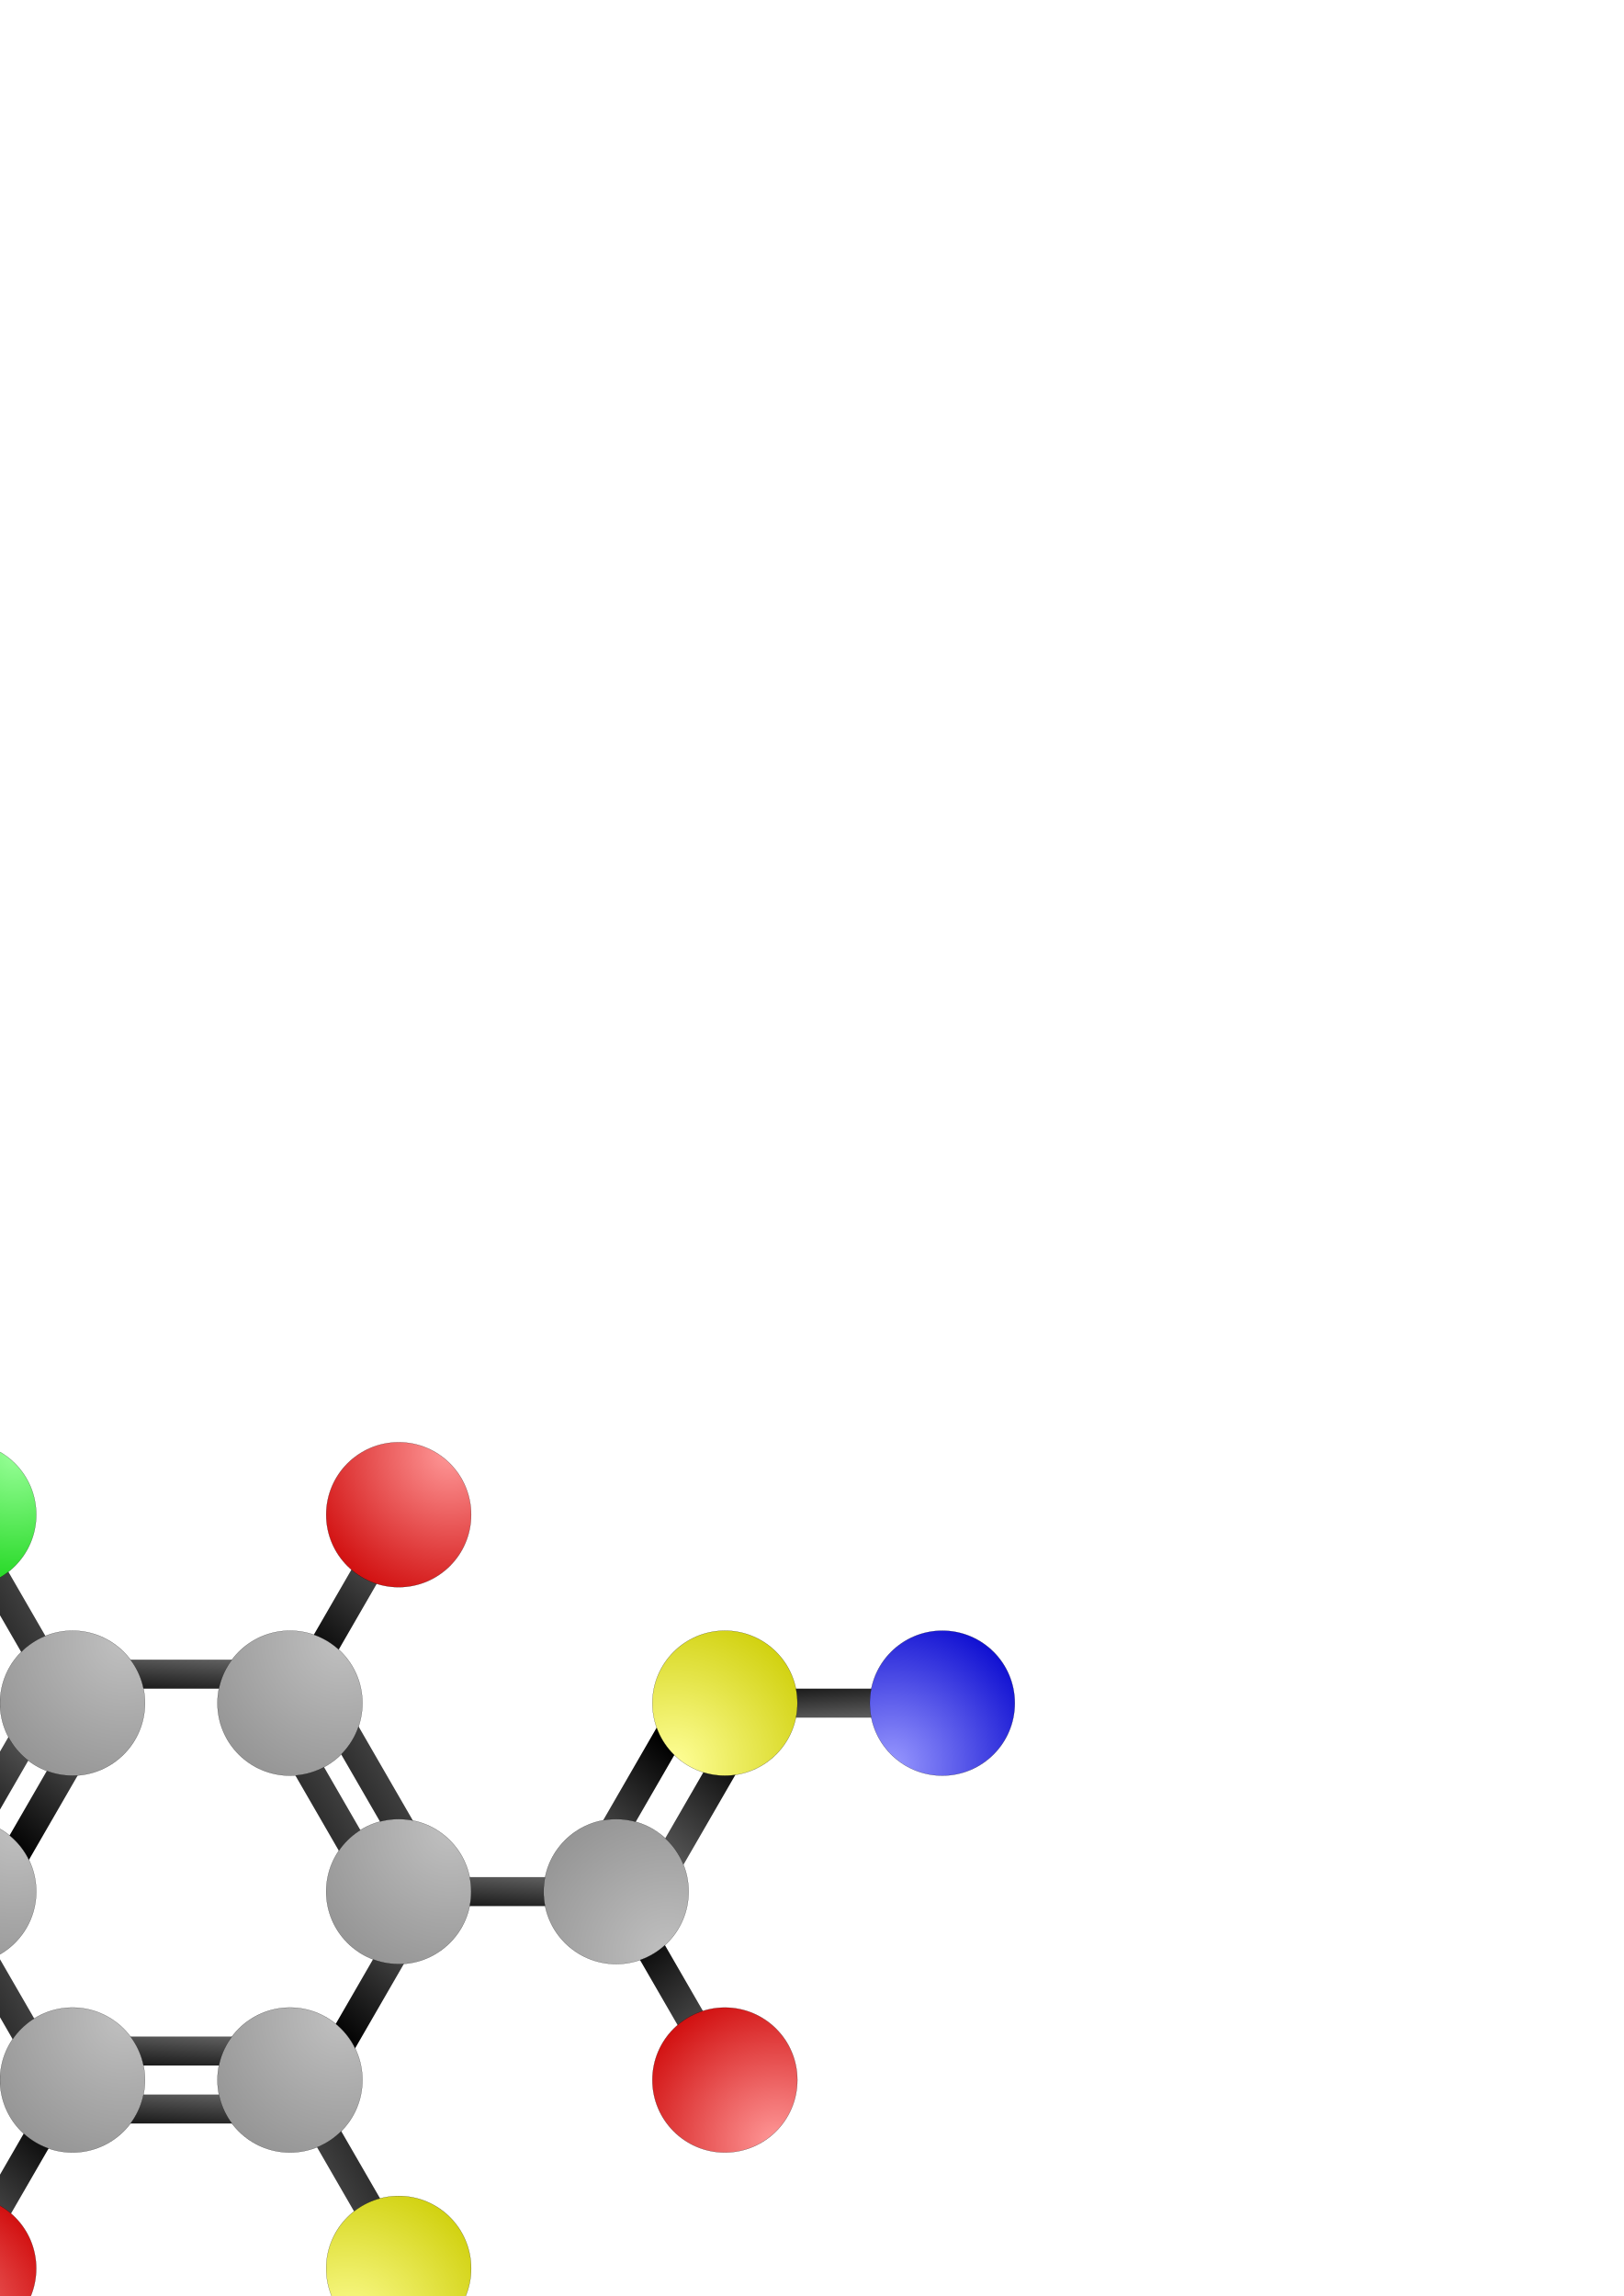
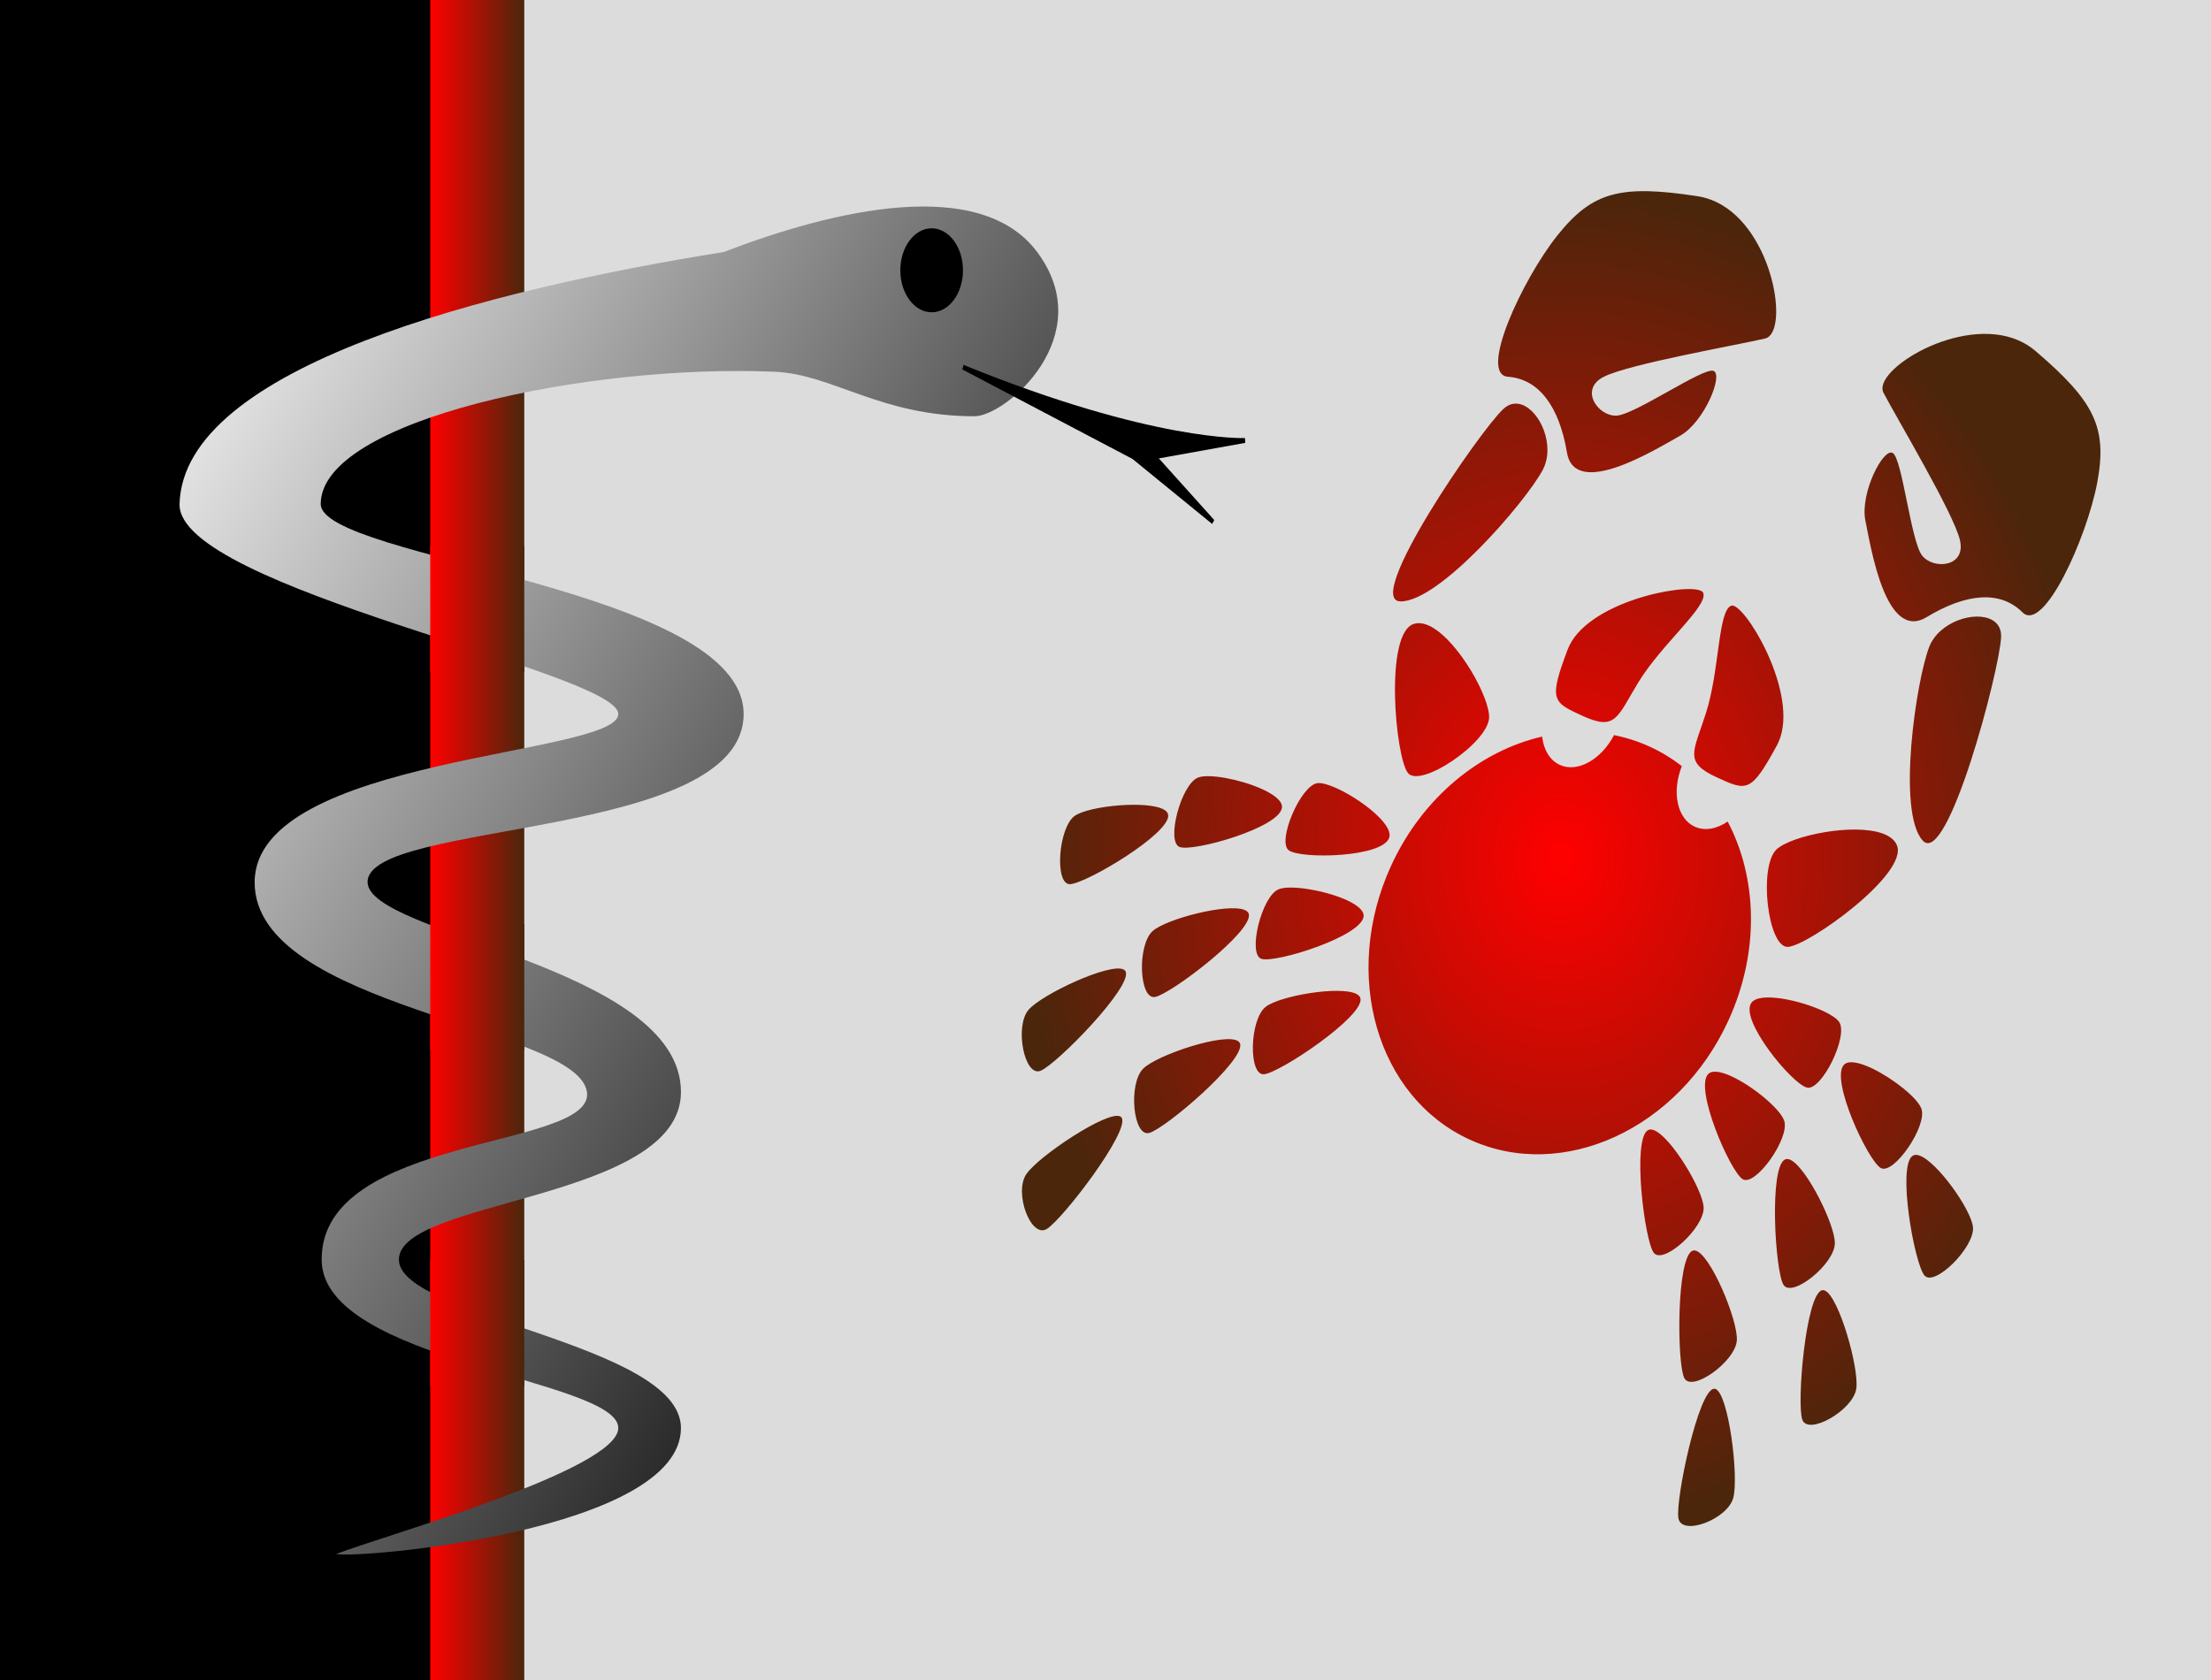
- <svg xmlns="http://www.w3.org/2000/svg" xmlns:xlink="http://www.w3.org/1999/xlink" id="svg602" width="210mm" height="297mm" xml:space="preserve">
-   <defs id="defs604">
-     <linearGradient id="linearGradient689">
-       <stop style="stop-color:#606060;stop-opacity:1;" offset="0" id="stop690" />
-       <stop style="stop-color:#000000;stop-opacity:1;" offset="1" id="stop691" />
+ <svg xmlns="http://www.w3.org/2000/svg" xmlns:xlink="http://www.w3.org/1999/xlink" id="svg1" width="1250" height="950" version="1.0">
+   <defs id="defs564">
+     <linearGradient id="linearGradient577">
+       <stop style="stop-color:#ff0000;stop-opacity:1;" offset="0" id="stop578" />
+       <stop style="stop-color:#4b260b;stop-opacity:1;" offset="1" id="stop579" />
    </linearGradient>
-     <linearGradient id="linearGradient650">
-       <stop style="stop-color:#606060;stop-opacity:1;" offset="0" id="stop651" />
-       <stop style="stop-color:#000000;stop-opacity:1;" offset="1" id="stop652" />
+     <linearGradient id="linearGradient572">
+       <stop style="stop-color:#000;stop-opacity:1;" offset="0" id="stop573" />
+       <stop style="stop-color:#fff;stop-opacity:1;" offset="1" id="stop574" />
    </linearGradient>
-     <linearGradient id="linearGradient633">
-       <stop style="stop-color:#c0c0c0;stop-opacity:1;" offset="0" id="stop634" />
-       <stop style="stop-color:#909090;stop-opacity:1;" offset="1" id="stop635" />
-     </linearGradient>
-     <linearGradient id="linearGradient628">
-       <stop style="stop-color:#ffff99;stop-opacity:1;" offset="0" id="stop629" />
-       <stop style="stop-color:#cccc00;stop-opacity:1;" offset="1" id="stop630" />
-     </linearGradient>
-     <linearGradient id="linearGradient623">
-       <stop style="stop-color:#9999ff;stop-opacity:1;" offset="0" id="stop624" />
-       <stop style="stop-color:#0000cc;stop-opacity:1;" offset="1" id="stop625" />
-     </linearGradient>
-     <linearGradient id="linearGradient618">
-       <stop style="stop-color:#99ff99;stop-opacity:1;" offset="0" id="stop619" />
-       <stop style="stop-color:#00cc00;stop-opacity:1;" offset="1" id="stop620" />
-     </linearGradient>
-     <linearGradient id="linearGradient611">
-       <stop style="stop-color:#ff9999;stop-opacity:1;" offset="0" id="stop612" />
-       <stop style="stop-color:#cc0000;stop-opacity:1;" offset="1" id="stop613" />
-     </linearGradient>
-     <radialGradient xlink:href="#linearGradient611" id="radialGradient614" cx="0.855" cy="7.03173876e-2" r="1.181" fx="0.855" fy="7.03173876e-2" />
-     <linearGradient xlink:href="#linearGradient650" id="linearGradient615" x1="0.88" y1="9.51528251e-2" x2="0.203" y2="1.405" gradientTransform="translate(2.156767e-9,-1.197952e-6)" />
-     <radialGradient xlink:href="#linearGradient618" id="radialGradient621" cx="0.855" cy="7.0318222e-2" r="1.181" fx="0.855" fy="7.0318222e-2" />
-     <radialGradient xlink:href="#linearGradient623" id="radialGradient626" cx="0.855" cy="7.03185722e-2" r="1.181" fx="0.855" fy="7.03185722e-2" />
-     <radialGradient xlink:href="#linearGradient628" id="radialGradient631" cx="0.855" cy="7.03197196e-2" r="1.181" fx="0.855" fy="7.03197196e-2" />
-     <radialGradient xlink:href="#linearGradient633" id="radialGradient636" cx="0.855" cy="7.03209713e-2" r="1.181" fx="0.855" fy="7.03209713e-2" />
-     <linearGradient xlink:href="#linearGradient650" id="linearGradient655" x1="0.86" y1="0.477" x2="0.169" y2="0.46" gradientTransform="translate(-5.05921e-8,-1.768983e-6)" />
-     <linearGradient xlink:href="#linearGradient650" id="linearGradient658" x1="0.607" y1="3.376" x2="0.355" y2="-3.296" />
-     <radialGradient xlink:href="#linearGradient611" id="radialGradient675" cx="0.855" cy="7.03183189e-2" r="1.181" fx="0.855" fy="7.03183189e-2" />
-     <radialGradient xlink:href="#linearGradient611" id="radialGradient676" cx="0.855" cy="7.03173578e-2" r="1.181" fx="0.855" fy="7.03173578e-2" />
-     <radialGradient xlink:href="#linearGradient611" id="radialGradient684" cx="0.855" cy="7.0322074e-2" r="1.181" fx="0.855" fy="7.0322074e-2" />
-     <radialGradient xlink:href="#linearGradient623" id="radialGradient687" cx="0.855" cy="7.03208223e-2" r="1.181" fx="0.855" fy="7.03208223e-2" />
-     <linearGradient xlink:href="#linearGradient689" id="linearGradient692" x1="0.148" y1="3.368" x2="0.813" y2="3.263" />
-     <radialGradient xlink:href="#linearGradient611" id="radialGradient695" cx="0.855" cy="7.03194961e-2" r="1.181" fx="0.855" fy="7.03194961e-2" />
-     <radialGradient xlink:href="#linearGradient628" id="radialGradient697" cx="0.855" cy="7.03173578e-2" r="1.181" fx="0.855" fy="7.03173578e-2" />
+     <linearGradient xlink:href="#linearGradient572" id="linearGradient575" x1="795.366" y1="587.99" x2="288.993" y2="152.008" gradientTransform="scale(0.934671,1.069896)" gradientUnits="userSpaceOnUse" />
+     <linearGradient xlink:href="#linearGradient577" id="linearGradient576" x1="478.347" y1="230.315" x2="531.496" y2="230.315" gradientUnits="userSpaceOnUse" />
+     <linearGradient xlink:href="#linearGradient577" id="linearGradient605" />
+     <radialGradient xlink:href="#linearGradient577" id="radialGradient4400" cx="981.889" cy="352.026" r="339.234" fx="981.889" fy="352.026" gradientTransform="matrix(0.898857,0,0,1.112525,0,93.86153)" gradientUnits="userSpaceOnUse" />
+     <linearGradient xlink:href="#linearGradient577" id="linearGradient1892" x1="1746.675" y1="-1.1055697e-005" x2="1940.75" y2="-1.1055697e-005" gradientTransform="scale(0.273861,3.651485)" gradientUnits="userSpaceOnUse" />
+     <linearGradient xlink:href="#linearGradient577" id="linearGradient1894" x1="478.347" y1="531.496" x2="531.496" y2="531.496" gradientUnits="userSpaceOnUse" />
+     <linearGradient xlink:href="#linearGradient577" id="linearGradient1896" x1="478.347" y1="389.764" x2="531.496" y2="389.764" gradientUnits="userSpaceOnUse" />
  </defs>
-   <rect style="font-size:12;fill:url(#linearGradient655);fill-rule:evenodd;stroke-width:1;fill-opacity:1;" id="rect705" width="106.298" height="14.173" x="1057.495" y="-393.698" transform="matrix(0.5,0.866025,0.866025,-0.5,0,0)" />
-   <rect style="font-size:12;fill:url(#linearGradient655);fill-rule:evenodd;stroke-width:1;fill-opacity:1;" id="rect704" width="106.298" height="14.173" x="863.564" y="-729.599" transform="matrix(-0.5,0.866025,-0.866025,-0.5,0,0)" />
-   <rect style="font-size:12;fill:url(#linearGradient655);fill-rule:evenodd;stroke-width:1;fill-opacity:1;" id="rect703" width="106.299" height="14.173" x="-812.482" y="428.172" transform="matrix(0.5,-0.866025,0.866025,0.5,0,0)" />
-   <rect style="font-size:12;fill:url(#linearGradient658);fill-rule:evenodd;stroke-width:1;fill-opacity:1;" id="rect701" width="106.299" height="14.173" x="-903.659" y="-284.423" transform="matrix(-0.5,-0.866026,0.866026,-0.5,0,0)" />
-   <rect style="font-size:12;fill:url(#linearGradient615);fill-rule:evenodd;stroke-width:1;fill-opacity:1;" id="rect698" width="106.299" height="14.173" x="35.433" y="1024.016" />
-   <rect style="font-size:12;fill:url(#linearGradient692);fill-rule:evenodd;stroke-width:1;fill-opacity:1;" id="rect693" width="106.299" height="14.173" x="928.346" y="-131.102" transform="matrix(-6.123032e-17,1,1,6.123032e-17,0,0)" />
-   <rect style="font-size:12;fill:url(#linearGradient692);fill-rule:evenodd;stroke-width:1;fill-opacity:1;" id="rect688" width="106.299" height="14.173" x="822.047" y="-131.102" transform="matrix(-6.123032e-17,1,1,6.123032e-17,0,0)" />
-   <rect style="font-size:12;fill:url(#linearGradient615);fill-rule:evenodd;stroke-width:1;fill-opacity:1;" id="rect685" width="106.299" height="14.173" x="354.331" y="-839.763" transform="scale(1,-1)" />
-   <rect style="font-size:12;fill:url(#linearGradient615);fill-rule:evenodd;stroke-width:1;fill-opacity:1;" id="rect682" width="106.299" height="14.173" x="-389.764" y="1009.842" />
-   <rect style="font-size:12;fill:url(#linearGradient655);fill-rule:evenodd;stroke-width:1;fill-opacity:1;" id="rect679" width="106.298" height="14.173" x="557.177" y="-714.481" transform="matrix(-0.5,0.866025,-0.866025,-0.5,0,0)" />
-   <rect style="font-size:12;fill:url(#linearGradient655);fill-rule:evenodd;stroke-width:1;fill-opacity:1;" id="rect680" width="106.298" height="14.173" x="539.459" y="-745.167" transform="matrix(-0.5,0.866025,-0.866025,-0.5,0,0)" />
-   <path style="fill-rule:evenodd;stroke:#000000;fill:url(#radialGradient631);fill-opacity:1;stroke-opacity:1;stroke-width:0.125;stroke-linejoin:miter;stroke-linecap:butt;stroke-dasharray:none;" id="path681" d="M 106.508 998.998 A 53.254 52.702 0 1 0 0 998.998 A 53.254 52.702 0 1 0  106.508 998.998 z" transform="matrix(-0.66536,8.148039e-17,-8.233448e-17,-0.672334,389.7784,1504.337)" />
-   <rect style="font-size:12;fill:url(#linearGradient655);fill-rule:evenodd;stroke-width:1;fill-opacity:1;" id="rect678" width="106.298" height="14.173" x="955.86" y="-208.185" transform="matrix(0.5,0.866025,0.866025,-0.5,0,0)" />
-   <rect style="font-size:12;fill:url(#linearGradient655);fill-rule:evenodd;stroke-width:1;fill-opacity:1;" id="rect677" width="106.298" height="14.173" x="-1009.193" y="271.707" transform="matrix(0.5,-0.866025,0.866025,0.5,0,0)" />
-   <rect style="font-size:12;fill:url(#linearGradient615);fill-rule:evenodd;stroke-width:1;fill-opacity:1;" id="rect674" width="106.299" height="14.173" x="194.882" y="917.717" />
-   <rect style="font-size:12;fill:url(#linearGradient655);fill-rule:evenodd;stroke-width:1;fill-opacity:1;" id="rect669" width="106.298" height="14.173" x="867.336" y="-545.763" transform="matrix(-0.5,0.866025,-0.866025,-0.5,0,0)" />
-   <rect style="font-size:12;fill:url(#linearGradient658);fill-rule:evenodd;stroke-width:1;fill-opacity:1;" id="rect670" width="106.3" height="14.173" x="956.869" y="376.515" transform="matrix(0.5,0.866026,-0.866026,0.5,0,0)" />
-   <path style="fill-rule:evenodd;stroke:#000000;fill:url(#radialGradient697);fill-opacity:1;stroke-opacity:1;stroke-width:0.125;stroke-linejoin:miter;stroke-linecap:butt;stroke-dasharray:none;" id="path671" d="M 106.508 998.998 A 53.254 52.702 0 1 0 0 998.998 A 53.254 52.702 0 1 0  106.508 998.998 z" transform="matrix(-0.66536,-8.14804e-17,8.233444e-17,-0.672334,230.3155,1780.715)" />
-   <path style="fill-rule:evenodd;stroke:#000000;fill:url(#radialGradient676);fill-opacity:1;stroke-opacity:1;stroke-width:0.125;stroke-linejoin:miter;stroke-linecap:butt;stroke-dasharray:none;" id="path672" d="M 106.508 998.998 A 53.254 52.702 0 1 0 0 998.998 A 53.254 52.702 0 1 0  106.508 998.998 z" transform="matrix(-0.66536,-8.14804e-17,8.233444e-17,-0.672334,17.71656,1780.715)" />
-   <rect style="font-size:12;fill:url(#linearGradient655);fill-rule:evenodd;stroke-width:1;fill-opacity:1;" id="rect668" width="106.299" height="14.173" x="-645.888" y="532.47" transform="matrix(0.5,-0.866025,0.866025,0.5,0,0)" />
-   <rect style="font-size:12;fill:url(#linearGradient658);fill-rule:evenodd;stroke-width:1;fill-opacity:1;" id="rect666" width="106.299" height="14.173" x="-733.521" y="-394.858" transform="matrix(-0.5,-0.866026,0.866026,-0.5,0,0)" />
-   <rect style="font-size:12;fill:url(#linearGradient655);fill-rule:evenodd;stroke-width:1;fill-opacity:1;" id="rect665" width="106.298" height="14.173" x="-1026.91" y="241.022" transform="matrix(0.5,-0.866025,0.866025,0.5,0,0)" />
-   <rect style="font-size:12;fill:url(#linearGradient658);fill-rule:evenodd;stroke-width:1;fill-opacity:1;" id="rect664" width="106.3" height="14.173" x="-682.21" y="-668.001" transform="matrix(-0.5,-0.866026,0.866026,-0.5,0,0)" />
-   <rect style="font-size:12;fill:url(#linearGradient615);fill-rule:evenodd;stroke-width:1;fill-opacity:1;" id="rect661" width="106.299" height="14.173" x="-230.315" y="917.716" />
-   <path style="fill-rule:evenodd;stroke:#000000;fill:url(#radialGradient614);fill-opacity:1;stroke-opacity:1;stroke-width:0.125;stroke-linejoin:miter;stroke-linecap:butt;stroke-dasharray:none;" id="path610" d="M 106.508 998.998 A 53.254 52.702 0 1 0 0 998.998 A 53.254 52.702 0 1 0  106.508 998.998 z" transform="matrix(0.66536,-8.148039e-17,-8.233448e-17,-0.672334,318.898,1688.589)" />
-   <path style="fill-rule:evenodd;stroke:#000000;fill:url(#radialGradient621);fill-opacity:1;stroke-opacity:1;stroke-width:0.125;stroke-linejoin:miter;stroke-linecap:butt;stroke-dasharray:none;" id="path617" d="M 106.508 998.998 A 53.254 52.702 0 1 0 0 998.998 A 53.254 52.702 0 1 0  106.508 998.998 z" transform="matrix(0.66536,0,0,0.672334,-53.1496,68.89111)" />
-   <path style="fill-rule:evenodd;stroke:#000000;fill:url(#radialGradient626);fill-opacity:1;stroke-opacity:1;stroke-width:0.125;stroke-linejoin:miter;stroke-linecap:butt;stroke-dasharray:none;" id="path622" d="M 106.508 998.998 A 53.254 52.702 0 1 0 0 998.998 A 53.254 52.702 0 1 0  106.508 998.998 z" transform="matrix(0.66536,0,0,0.672334,-318.8976,161.017)" />
-   <path style="fill-rule:evenodd;stroke:#000000;fill:url(#radialGradient631);fill-opacity:1;stroke-opacity:1;stroke-width:0.125;stroke-linejoin:miter;stroke-linecap:butt;stroke-dasharray:none;" id="path627" d="M 106.508 998.998 A 53.254 52.702 0 1 0 0 998.998 A 53.254 52.702 0 1 0  106.508 998.998 z" transform="matrix(0.66536,0,0,0.672334,-318.8976,345.269)" />
-   <rect style="font-size:12;fill:url(#linearGradient615);fill-rule:evenodd;stroke-width:1;fill-opacity:1;" id="rect649" width="106.299" height="14.173" x="35.433" y="995.669" />
-   <rect style="font-size:12;fill:url(#linearGradient615);fill-rule:evenodd;stroke-width:1;fill-opacity:1;" id="rect660" width="106.299" height="14.173" x="-124.016" y="917.717" />
-   <path style="fill-rule:evenodd;stroke:#000000;fill:url(#radialGradient636);fill-opacity:1;stroke-opacity:1;stroke-width:0.125;stroke-linejoin:miter;stroke-linecap:butt;stroke-dasharray:none;" id="path632" d="M 106.508 998.998 A 53.254 52.702 0 1 0 0 998.998 A 53.254 52.702 0 1 0  106.508 998.998 z" transform="matrix(0.665359,0,0,0.672334,-159.4488,253.1431)" />
-   <rect style="font-size:12;fill:url(#linearGradient658);fill-rule:evenodd;stroke-width:1;fill-opacity:1;" id="rect657" width="106.299" height="14.173" x="-889.545" y="-493.122" transform="matrix(-0.5,-0.866026,0.866026,-0.5,0,0)" />
-   <path style="fill-rule:evenodd;stroke:#000000;fill:url(#radialGradient636);fill-opacity:1;stroke-opacity:1;stroke-width:0.125;stroke-linejoin:miter;stroke-linecap:butt;stroke-dasharray:none;" id="path640" d="M 106.508 998.998 A 53.254 52.702 0 1 0 0 998.998 A 53.254 52.702 0 1 0  106.508 998.998 z" transform="matrix(0.66536,0,0,0.672334,5.722046e-5,345.269)" />
-   <rect style="font-size:12;fill:url(#linearGradient655);fill-rule:evenodd;stroke-width:1;fill-opacity:1;" id="rect656" width="106.299" height="14.173" x="-798.368" y="636.871" transform="matrix(0.5,-0.866025,0.866025,0.5,0,0)" />
-   <path style="fill-rule:evenodd;stroke:#000000;fill:url(#radialGradient636);fill-opacity:1;stroke-opacity:1;stroke-width:0.125;stroke-linejoin:miter;stroke-linecap:butt;stroke-dasharray:none;" id="path641" d="M 106.508 998.998 A 53.254 52.702 0 1 0 0 998.998 A 53.254 52.702 0 1 0  106.508 998.998 z" transform="matrix(0.66536,0,0,0.672334,106.2994,345.269)" />
-   <rect style="font-size:12;fill:url(#linearGradient615);fill-rule:evenodd;stroke-width:1;fill-opacity:1;" id="rect653" width="106.299" height="14.173" x="35.433" y="811.417" />
-   <rect style="font-size:12;fill:url(#linearGradient655);fill-rule:evenodd;stroke-width:1;fill-opacity:1;" id="rect654" width="106.299" height="14.173" x="-798.309" y="452.721" transform="matrix(0.5,-0.866025,0.866025,0.5,0,0)" />
-   <path style="fill-rule:evenodd;stroke:#000000;fill:url(#radialGradient636);fill-opacity:1;stroke-opacity:1;stroke-width:0.125;stroke-linejoin:miter;stroke-linecap:butt;stroke-dasharray:none;" id="path642" d="M 106.508 998.998 A 53.254 52.702 0 1 0 0 998.998 A 53.254 52.702 0 1 0  106.508 998.998 z" transform="matrix(0.66536,0,0,0.672334,0,161.0171)" />
-   <rect style="font-size:12;fill:url(#linearGradient658);fill-rule:evenodd;stroke-width:1;fill-opacity:1;" id="rect659" width="106.299" height="14.173" x="-889.486" y="-308.972" transform="matrix(-0.5,-0.866026,0.866026,-0.5,0,0)" />
-   <path style="fill-rule:evenodd;stroke:#000000;fill:url(#radialGradient636);fill-opacity:1;stroke-opacity:1;stroke-width:0.125;stroke-linejoin:miter;stroke-linecap:butt;stroke-dasharray:none;" id="path643" d="M 106.508 998.998 A 53.254 52.702 0 1 0 0 998.998 A 53.254 52.702 0 1 0  106.508 998.998 z" transform="matrix(0.66536,0,0,0.672334,-53.14961,253.143)" />
-   <path style="fill-rule:evenodd;stroke:#000000;fill:url(#radialGradient636);fill-opacity:1;stroke-opacity:1;stroke-width:0.125;stroke-linejoin:miter;stroke-linecap:butt;stroke-dasharray:none;" id="path644" d="M 106.508 998.998 A 53.254 52.702 0 1 0 0 998.998 A 53.254 52.702 0 1 0  106.508 998.998 z" transform="matrix(0.66536,0,0,0.672334,106.2994,161.0171)" />
-   <path style="fill-rule:evenodd;stroke:#000000;fill:url(#radialGradient636);fill-opacity:1;stroke-opacity:1;stroke-width:0.125;stroke-linejoin:miter;stroke-linecap:butt;stroke-dasharray:none;" id="path645" d="M 106.508 998.998 A 53.254 52.702 0 1 0 0 998.998 A 53.254 52.702 0 1 0  106.508 998.998 z" transform="matrix(0.66536,0,0,0.672334,159.4488,253.1431)" />
-   <path style="fill-rule:evenodd;stroke:#000000;fill:url(#radialGradient636);fill-opacity:1;stroke-opacity:1;stroke-width:0.125;stroke-linejoin:miter;stroke-linecap:butt;stroke-dasharray:none;" id="path663" d="M 106.508 998.998 A 53.254 52.702 0 1 0 0 998.998 A 53.254 52.702 0 1 0  106.508 998.998 z" transform="matrix(0.665359,0,0,0.672334,-265.748,253.1431)" />
-   <path style="fill-rule:evenodd;stroke:#000000;fill:url(#radialGradient675);fill-opacity:1;stroke-opacity:1;stroke-width:0.125;stroke-linejoin:miter;stroke-linecap:butt;stroke-dasharray:none;" id="path667" d="M 106.508 998.998 A 53.254 52.702 0 1 0 0 998.998 A 53.254 52.702 0 1 0  106.508 998.998 z" transform="matrix(0.66536,0,0,0.672334,159.4488,68.89111)" />
-   <path style="fill-rule:evenodd;stroke:#000000;fill:url(#radialGradient636);fill-opacity:1;stroke-opacity:1;stroke-width:0.125;stroke-linejoin:miter;stroke-linecap:butt;stroke-dasharray:none;" id="path673" d="M 106.508 998.998 A 53.254 52.702 0 1 0 0 998.998 A 53.254 52.702 0 1 0  106.508 998.998 z" transform="matrix(0.66536,-8.148039e-17,-8.233448e-17,-0.672334,265.7484,1596.463)" />
-   <path style="fill-rule:evenodd;stroke:#000000;fill:url(#radialGradient684);fill-opacity:1;stroke-opacity:1;stroke-width:0.125;stroke-linejoin:miter;stroke-linecap:butt;stroke-dasharray:none;" id="path683" d="M 106.508 998.998 A 53.254 52.702 0 1 0 0 998.998 A 53.254 52.702 0 1 0  106.508 998.998 z" transform="matrix(0.66536,0,0,0.672334,-425.1968,345.269)" />
-   <path style="fill-rule:evenodd;stroke:#000000;fill:url(#radialGradient687);fill-opacity:1;stroke-opacity:1;stroke-width:0.125;stroke-linejoin:miter;stroke-linecap:butt;stroke-dasharray:none;" id="path686" d="M 106.508 998.998 A 53.254 52.702 0 1 0 0 998.998 A 53.254 52.702 0 1 0  106.508 998.998 z" transform="matrix(-0.66536,8.148039e-17,-8.233448e-17,-0.672334,496.063,1504.337)" />
-   <path style="fill-rule:evenodd;stroke:#000000;fill:url(#radialGradient695);fill-opacity:1;stroke-opacity:1;stroke-width:0.125;stroke-linejoin:miter;stroke-linecap:butt;stroke-dasharray:none;" id="path694" d="M 106.508 998.998 A 53.254 52.702 0 1 0 0 998.998 A 53.254 52.702 0 1 0  106.508 998.998 z" transform="matrix(0.66536,0,0,0.672334,-159.4488,146.8438)" />
-   <path style="fill-rule:evenodd;stroke:#000000;fill:url(#radialGradient626);fill-opacity:1;stroke-opacity:1;stroke-width:0.125;stroke-linejoin:miter;stroke-linecap:butt;stroke-dasharray:none;" id="path696" d="M 106.508 998.998 A 53.254 52.702 0 1 0 0 998.998 A 53.254 52.702 0 1 0  106.508 998.998 z" transform="matrix(0.66536,0,0,0.672334,-159.4488,345.269)" />
-   <path style="fill-rule:evenodd;stroke:#000000;fill:url(#radialGradient626);fill-opacity:1;stroke-opacity:1;stroke-width:0.125;stroke-linejoin:miter;stroke-linecap:butt;stroke-dasharray:none;" id="path706" d="M 106.508 998.998 A 53.254 52.702 0 1 0 0 998.998 A 53.254 52.702 0 1 0  106.508 998.998 z" transform="matrix(0.66536,0,0,0.672334,106.2992,529.5211)" />
-   <path style="fill-rule:evenodd;stroke:#000000;fill:url(#radialGradient621);fill-opacity:1;stroke-opacity:1;stroke-width:0.125;stroke-linejoin:miter;stroke-linecap:butt;stroke-dasharray:none;" id="path707" d="M 106.508 998.998 A 53.254 52.702 0 1 0 0 998.998 A 53.254 52.702 0 1 0  106.508 998.998 z" transform="matrix(0.66536,0,0,0.672334,212.5984,529.521)" />
+   <g id="g593" transform="matrix(0.999537,0,0,1.340555,0,-1.053475e-4)">
+     <rect style="font-size:12px;fill:#dcdcdc;fill-opacity:1;fill-rule:evenodd;stroke-width:1pt" id="rect589" width="1008.056" height="708.661" x="267.534" y="-2.8421709e-014" />
+     <rect style="font-size:12px;fill:black;fill-opacity:1;fill-rule:evenodd;stroke-width:1pt" id="rect588" width="265.748" height="708.662" x="0" y="-4.0369709e-005" />
+   </g>
+   <g id="g2317" transform="matrix(1,0,0,1.340555,-235.0997,1.746525e-4)">
+     <rect style="font-size:12px;fill:url(#linearGradient1892);fill-opacity:1;fill-rule:evenodd;stroke-width:1pt" id="rect571" width="53.15" height="708.662" x="478.346" y="-4.0369709e-005" />
+     <g id="g613">
+       <path style="font-size:12px;fill:url(#linearGradient575);fill-rule:evenodd;stroke-width:1pt" d="M 425.197,655.512 C 437.317,657.602 620.079,645.879 620.079,602.362 C 620.079,566.929 461.308,555.587 460.63,531.496 C 459.905,505.77 620.079,506.49 620.079,460.63 C 620.079,407.48 442.913,394.384 442.913,372.047 C 442.913,345.913 655.512,354.331 655.512,301.181 C 655.512,248.031 416.426,235.653 416.426,212.598 C 416.426,177.165 567.269,153.396 673.228,156.818 C 705.807,157.87 732.868,175.587 786.017,175.587 C 803.734,175.587 856.884,141.732 821.451,106.299 C 789.035,73.883 706.01,88.583 644.285,106.299 C 511.556,122.106 338.711,154.73 336.614,212.598 C 335.33,248.01 584.646,283.465 584.646,301.181 C 584.646,318.898 379.414,318.884 379.063,372.047 C 378.712,425.183 561.714,433.067 566.929,460.63 C 571.537,484.989 416.432,478.343 416.953,531.496 C 417.375,574.543 584.646,581.747 584.646,602.362 C 584.646,620.079 451.7,647.778 425.197,655.512 z " id="path604" />
+       <path style="font-size:12px;fill-rule:evenodd;stroke:black;stroke-width:1.527pt" d="M 779.528,154.888 C 886.829,187.515 938.976,185.798 938.976,185.798 L 887.833,192.667 L 920.925,220.141 L 875.798,192.667 L 779.528,154.888 z " id="path587" />
+       <path style="font-size:12px;fill-rule:evenodd;stroke-width:1pt" d="M 779.528,114.017 C 779.528,123.797 771.591,131.734 761.812,131.734 C 752.032,131.734 744.095,123.797 744.095,114.017 C 744.095,104.238 752.032,96.301 761.812,96.301 C 771.591,96.301 779.528,104.238 779.528,114.017 z " id="path603" />
+     </g>
+     <g id="g583">
+       <rect style="font-size:12px;fill:url(#linearGradient1894);fill-opacity:1;fill-rule:evenodd;stroke-width:1pt" id="rect580" width="53.15" height="53.15" x="478.346" y="531.496" />
+       <rect style="font-size:12px;fill:url(#linearGradient1896);fill-opacity:1;fill-rule:evenodd;stroke-width:1pt" id="rect581" width="53.15" height="53.15" x="478.346" y="389.764" />
+       <rect style="font-size:12px;fill:url(#linearGradient576);fill-opacity:1;fill-rule:evenodd;stroke-width:1pt" id="rect582" width="53.15" height="53.15" x="478.346" y="230.315" />
+     </g>
+   </g>
+   <path style="font-size:12px;font-style:normal;font-variant:normal;font-weight:100;font-stretch:ultra-condensed;letter-spacing:0;writing-mode:lr-tb;text-anchor:start;color:black;fill:url(#radialGradient4400);fill-opacity:1;fill-rule:evenodd;stroke:none;stroke-width:0.267pt;stroke-linecap:butt;stroke-linejoin:miter;marker:none;marker-start:none;marker-mid:none;marker-end:none;stroke-miterlimit:4;stroke-dashoffset:0;stroke-opacity:1;font-family:Bitstream Vera Sans" d="M 970.43,114.287 C 967.079,112.678 963.475,111.519 959.62,110.933 C 916.275,104.336 900.315,108.244 880.445,133.174 C 860.705,157.941 835.682,211.765 852.523,213.042 C 870.077,214.373 881.467,229.761 885.892,255.877 C 890.404,282.506 936,254.126 949.791,246.431 C 963.582,238.736 974.599,211.599 968.632,209.698 C 962.665,207.797 924.338,234.456 913.994,235.027 C 903.65,235.598 892.588,220.401 906.574,213.132 C 920.561,205.864 982.687,195.039 997.911,191.42 C 1011.707,188.14 1002.823,129.846 970.43,114.287 z M 1141.182,192.484 C 1108.24,178.122 1058.301,209.478 1064.83,222.067 C 1072.035,235.957 1104.425,290.065 1108.059,305.403 C 1111.693,320.741 1092.959,322.294 1086.634,314.089 C 1080.31,305.885 1075.456,259.45 1070.118,256.174 C 1064.781,252.898 1051.432,278.968 1054.615,294.436 C 1057.799,309.904 1066.098,362.966 1089.207,348.986 C 1111.87,335.276 1130.962,333.847 1143.437,346.268 C 1155.406,358.185 1179.811,304.077 1185.667,272.952 C 1191.561,241.622 1184.094,226.986 1150.784,198.477 C 1147.821,195.942 1144.59,193.97 1141.182,192.484 z M 860.464,228.859 C 856.999,227.614 853.333,228.121 849.981,231.216 C 836.572,243.593 770.701,339.624 791.695,340.071 C 813.63,340.538 862.431,283.953 872.146,265.811 C 879.432,252.205 870.86,232.595 860.464,228.859 z M 1126.274,350.589 C 1116.654,345.158 1096.207,351.478 1090.665,365.884 C 1083.276,385.09 1072.314,459.004 1086.997,475.306 C 1101.05,490.909 1130.727,378.303 1131.338,360.065 C 1131.491,355.506 1129.48,352.399 1126.274,350.589 z M 961.748,334.129 C 952.537,329.492 896.378,340.482 886.258,367.349 C 875.463,396.006 877.797,397.075 894.541,404.743 C 913.617,413.479 914.099,405.748 926.337,385.703 C 939.469,364.195 965.775,342.756 962.947,335.266 C 962.778,334.818 962.362,334.439 961.748,334.129 z M 980.405,342.673 C 979.77,342.41 979.211,342.344 978.761,342.509 C 971.244,345.26 972.196,379.182 964.49,403.176 C 957.308,425.536 951.77,430.952 970.846,439.688 C 987.59,447.355 989.924,448.424 1004.569,421.53 C 1018.3,396.317 989.933,346.618 980.405,342.673 z M 809.442,354.582 C 805.883,352.601 802.431,351.829 799.335,352.793 C 782.496,358.036 788.891,428.24 795.98,437.091 C 803.069,445.942 841.313,419.941 841.872,405.891 C 842.327,394.476 824.864,363.167 809.442,354.582 z M 1064.416,471.35 C 1047.843,465.282 1012.73,472.513 1004.384,480.314 C 994.112,489.916 999.41,535.857 1010.741,535.442 C 1022.073,535.028 1079.405,494.008 1072.374,477.833 C 1071.081,474.859 1068.241,472.75 1064.416,471.35 z M 932.694,422.215 C 926.136,419.212 919.371,417.057 912.511,415.694 C 905.183,429.615 891.831,437.103 881.821,432.519 C 876.121,429.909 872.699,423.905 871.848,416.527 C 836.889,424.569 804.182,450.878 786.431,489.639 C 758.345,550.968 778.281,620.311 830.932,644.423 C 883.583,668.535 949.108,638.329 977.194,577 C 994.945,538.239 993.498,496.289 976.749,464.568 C 970.607,468.743 963.826,470.074 958.126,467.464 C 948.116,462.88 945.063,447.878 950.816,433.236 C 945.303,428.932 939.252,425.219 932.694,422.215 z M 755.485,445.646 C 751.04,443.646 747.17,442.537 744.799,442.852 C 735.318,444.11 721.831,475.763 728.616,480.836 C 735.4,485.909 782.81,484.929 785.507,473.288 C 787.276,465.653 768.82,451.643 755.485,445.646 z M 1030.719,571.691 C 1017.466,565.512 994.802,560.691 990.177,567.018 C 983.126,576.665 1013.355,613.2 1021.628,615.023 C 1029.901,616.846 1045.056,585.957 1039.815,577.956 C 1038.504,575.956 1035.136,573.75 1030.719,571.691 z M 712.626,445.809 C 700.669,440.599 683.364,437.34 677.343,439.681 C 667.709,443.427 659.066,476.178 666.972,478.983 C 674.877,481.787 723.948,467.941 724.777,456.515 C 725.049,452.767 719.799,448.935 712.626,445.809 z M 1058.594,604.247 C 1051.541,600.858 1045.21,599.387 1042.55,602.041 C 1034.441,610.133 1056.014,656.331 1063.302,660.485 C 1070.59,664.638 1089.74,636.699 1086.282,626.957 C 1084.121,620.869 1070.35,609.896 1058.594,604.247 z M 658.176,457.902 C 649.097,452.447 615.724,455.631 607.618,461.344 C 598.354,467.874 596.043,500.067 604.846,499.976 C 613.649,499.885 661.903,471.294 660.433,460.784 C 660.272,459.635 659.473,458.681 658.176,457.902 z M 1085.009,653.373 C 1083.571,652.9 1082.327,652.917 1081.352,653.546 C 1072.434,659.299 1082.31,714.512 1087.992,721.236 C 1093.674,727.96 1116.538,705.179 1115.43,693.9 C 1114.46,684.03 1095.069,656.683 1085.009,653.373 z M 761.954,509.275 C 749.956,503.586 729.457,500.098 722.84,502.871 C 713.216,506.905 705.179,539.696 713.197,542.22 C 721.214,544.745 770.342,529.38 770.945,518.013 C 771.109,514.906 767.407,511.861 761.954,509.275 z M 978.317,608.36 C 972.797,605.92 968.073,605.107 965.828,607.261 C 957.616,615.143 978.076,662.377 985.225,666.798 C 992.374,671.219 1011.951,643.713 1008.718,633.791 C 1006.495,626.969 990.462,613.728 978.317,608.36 z M 703.384,514.441 C 693.453,510.812 659.426,519.604 651.694,526.454 C 642.857,534.281 643.938,565.367 652.991,563.757 C 662.044,562.147 708.648,526.567 706.007,516.801 C 705.718,515.734 704.803,514.959 703.384,514.441 z M 1012.668,656.08 C 1011.349,655.344 1010.165,655.157 1009.168,655.636 C 1000.048,660.015 1003.555,718.544 1008.25,726.45 C 1012.944,734.356 1037.187,714.867 1037.341,703.063 C 1037.475,692.735 1021.904,661.228 1012.668,656.08 z M 766.722,561.978 C 757.234,557.349 723.493,563.106 715.541,569.352 C 706.453,576.49 705.689,608.244 714.626,607.456 C 723.562,606.669 771.161,574.828 769.151,564.636 C 768.931,563.522 768.078,562.639 766.722,561.978 z M 935.3,639.179 C 933.913,638.585 932.688,638.515 931.7,639.077 C 922.671,644.212 929.658,701.052 934.9,708.333 C 940.141,715.613 963.684,694.291 963.152,682.747 C 962.686,672.646 945.003,643.339 935.3,639.179 z M 635.232,548.215 C 627.463,544.304 589.012,562.235 581.496,571.018 C 573.479,580.386 579.114,609.134 588.256,605.514 C 597.399,601.894 640.503,557.789 636.351,549.299 C 636.124,548.835 635.75,548.476 635.232,548.215 z M 1031.619,729.743 C 1031.083,729.521 1030.567,729.472 1030.067,729.604 C 1020.926,732.006 1015.692,793.454 1018.924,802.741 C 1022.156,812.028 1047.602,797.514 1049.458,785.324 C 1051.198,773.896 1039.655,733.07 1031.619,729.743 z M 700.074,588.814 C 692.967,583.648 654.37,596.358 646.34,604.258 C 637.774,612.686 640.546,643.02 649.666,640.66 C 658.785,638.299 704.271,599.417 701.06,590.088 C 700.884,589.578 700.548,589.158 700.074,588.814 z M 958.521,707.171 C 957.95,707.037 957.412,707.057 956.912,707.257 C 947.751,710.921 948.027,770.759 952.197,779.206 C 956.367,787.652 981.146,769.935 981.93,757.944 C 982.666,746.703 967.074,709.177 958.521,707.171 z M 633.48,631.382 C 626.698,627.386 587.025,653.813 580.198,664.003 C 573.151,674.521 582.78,700.339 591.753,694.983 C 600.726,689.626 639.449,638.96 634.03,631.869 C 633.882,631.675 633.698,631.511 633.48,631.382 z M 969.795,785.4 C 969.555,785.319 969.311,785.287 969.067,785.302 C 960.158,785.831 947.094,848.248 948.9,858.541 C 950.706,868.833 976.544,859.258 979.904,847.051 C 983.16,835.226 977.251,787.924 969.795,785.4 z " id="path3080" />
</svg>
